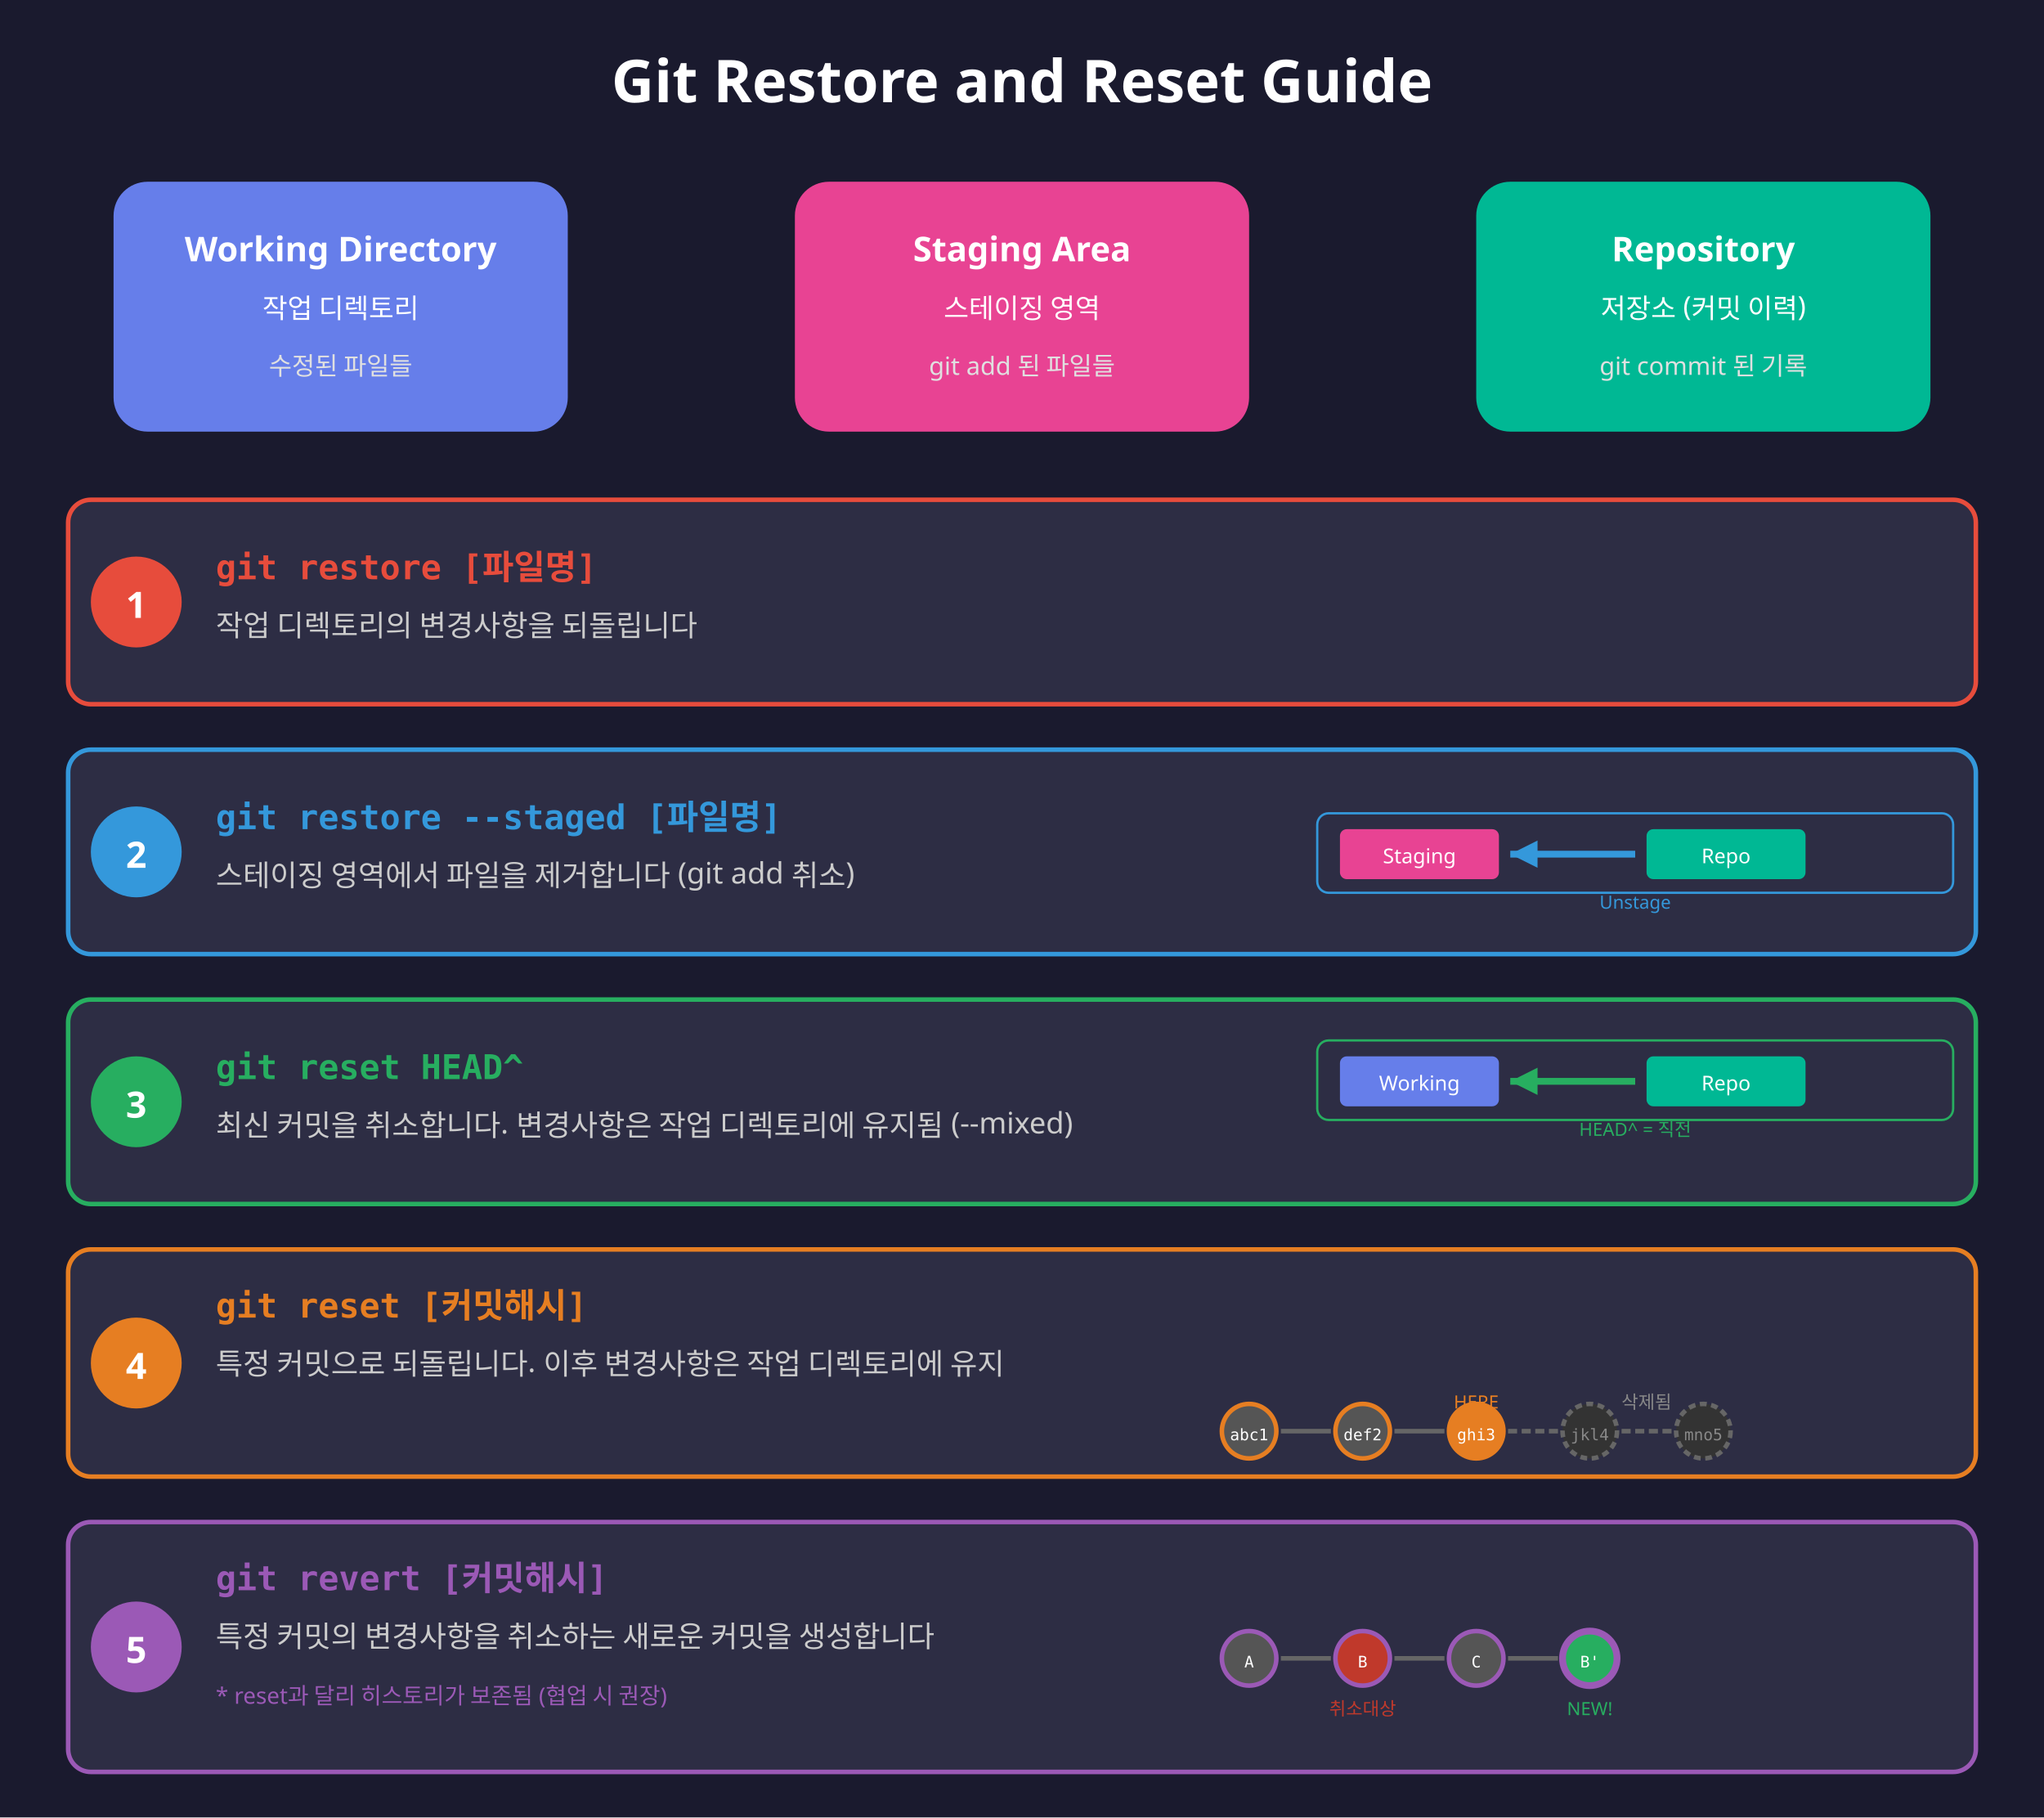
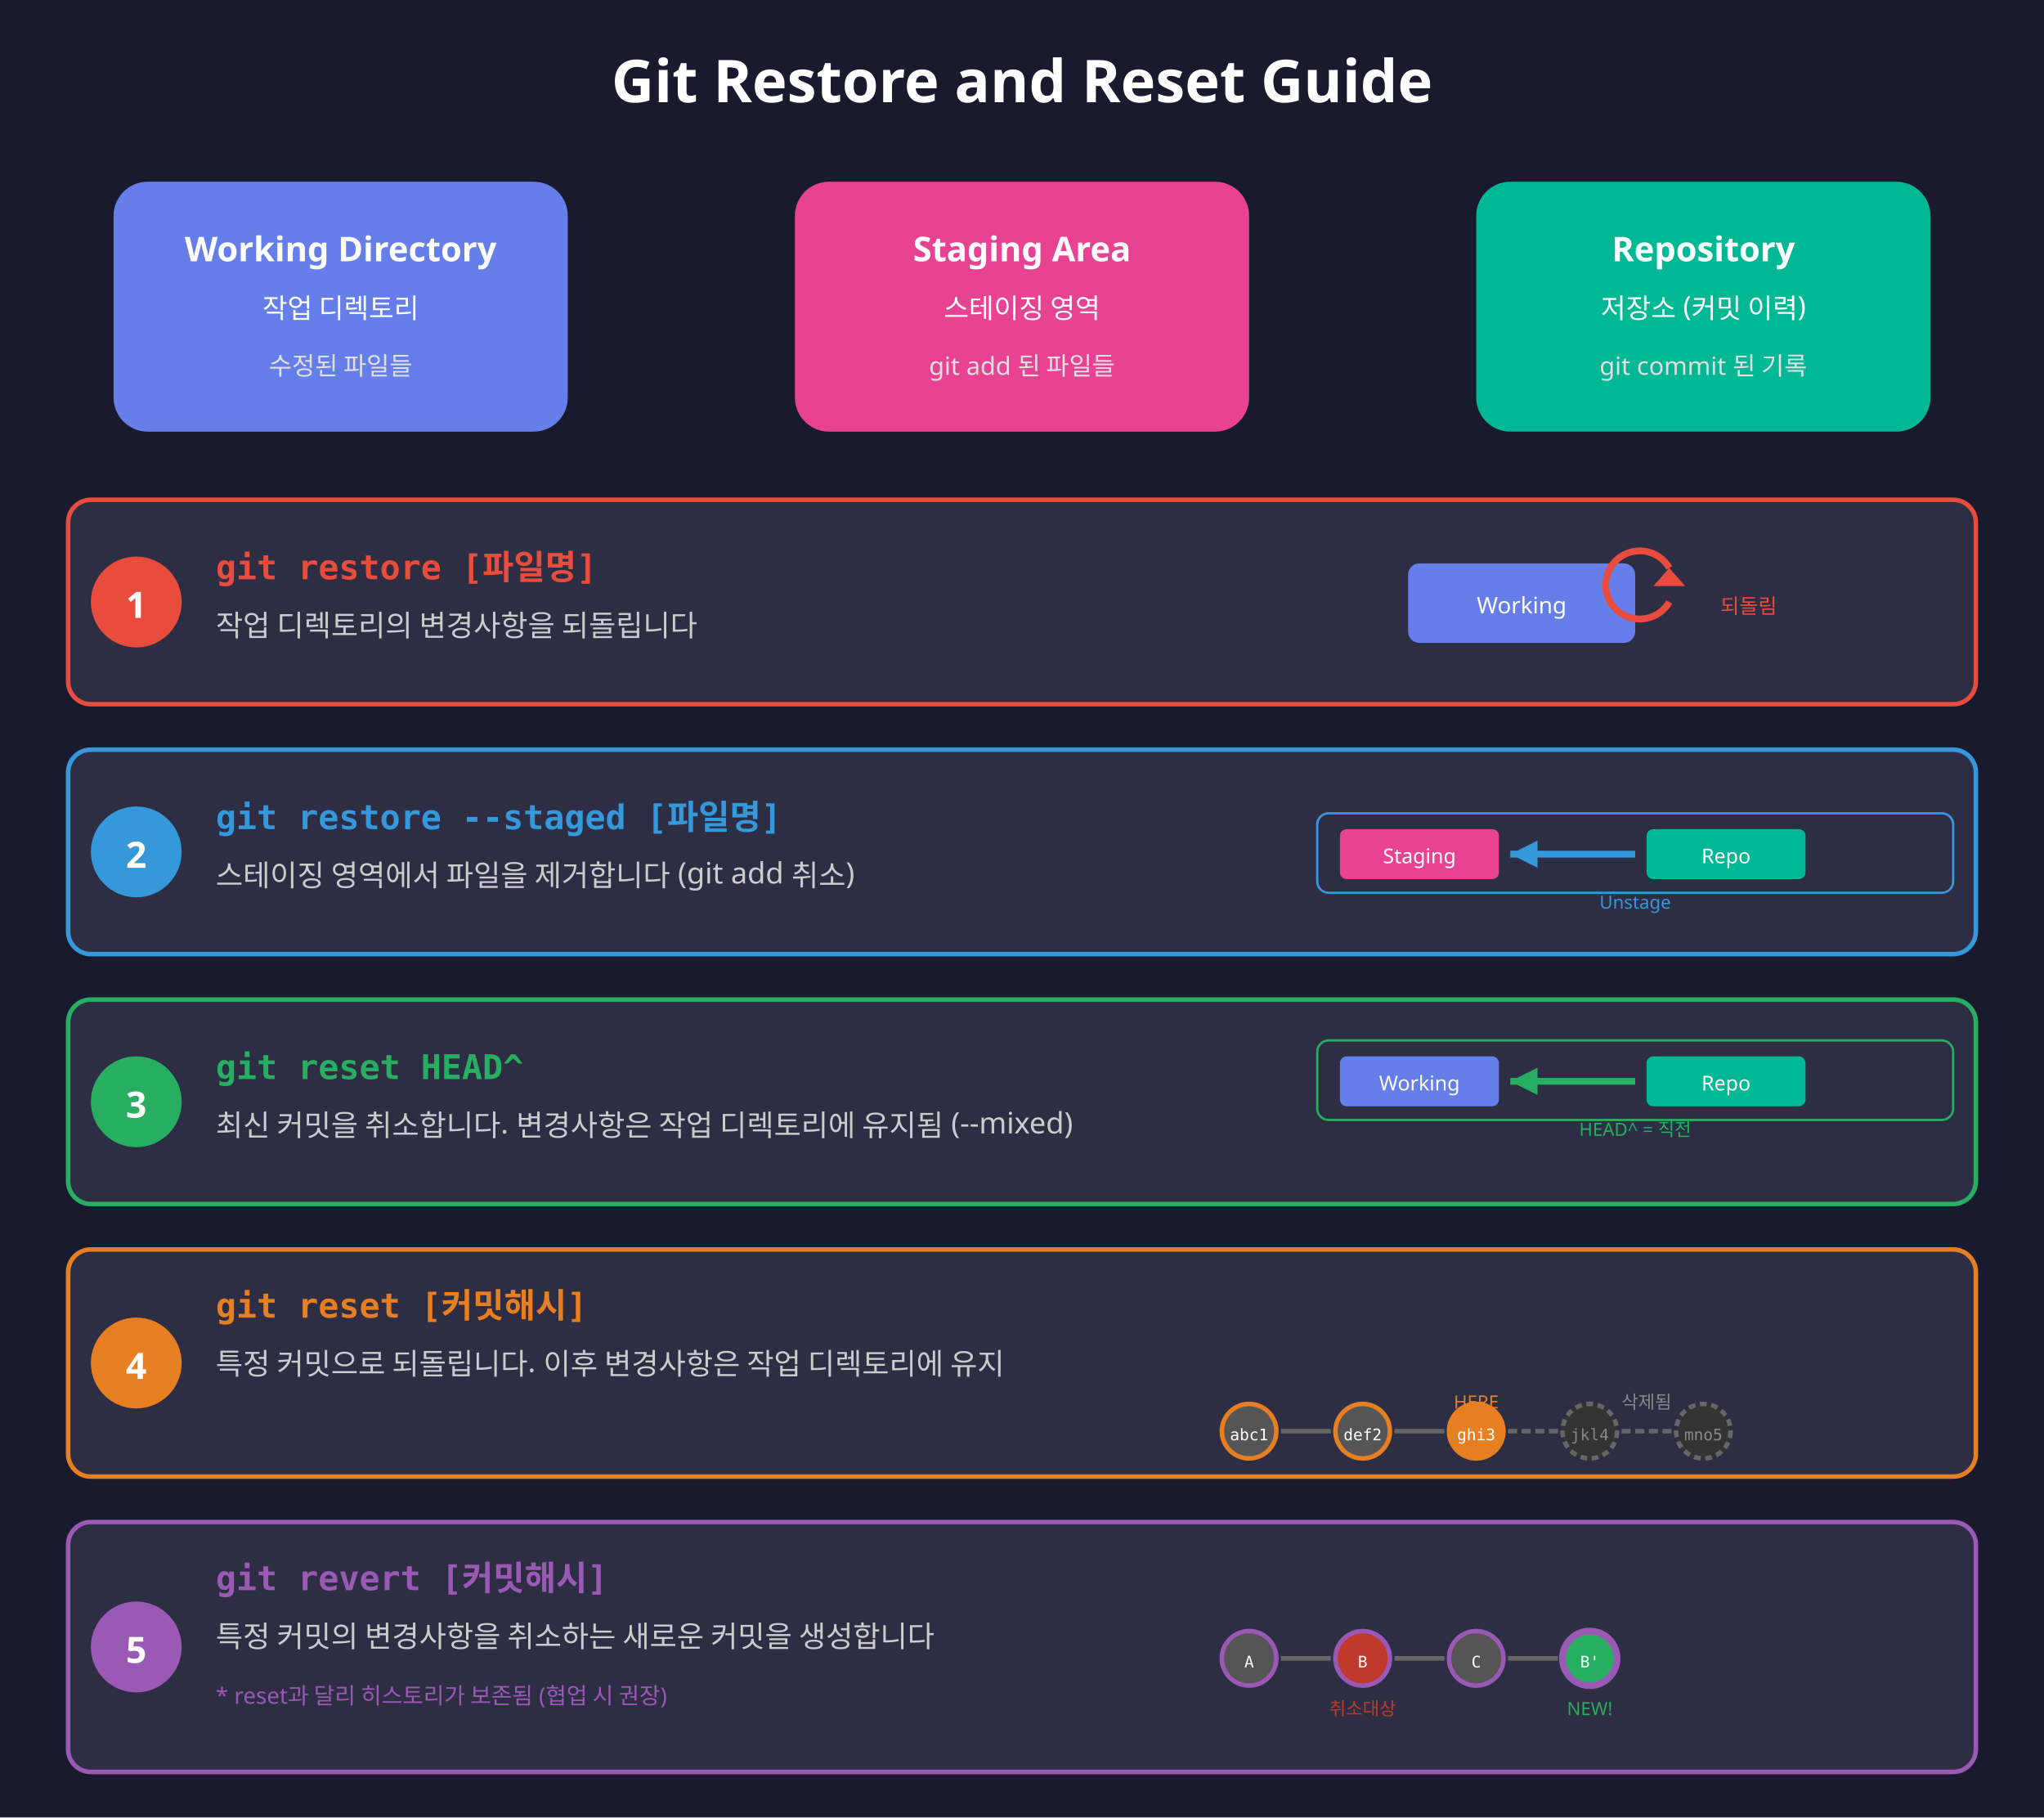
<svg xmlns="http://www.w3.org/2000/svg" viewBox="0 0 900 800" width="900" height="800">
  <rect width="900" height="800" fill="#1a1a2e" />
  <text x="450" y="45" text-anchor="middle" font-family="sans-serif" font-size="26" font-weight="bold" fill="#ffffff">Git Restore and Reset Guide</text>
  <rect x="50" y="80" width="200" height="110" rx="15" fill="#667eea" />
  <text x="150" y="115" text-anchor="middle" font-family="sans-serif" font-size="15" font-weight="bold" fill="#ffffff">Working Directory</text>
  <text x="150" y="140" text-anchor="middle" font-family="sans-serif" font-size="12" fill="#ffffff">작업 디렉토리</text>
  <text x="150" y="165" text-anchor="middle" font-family="sans-serif" font-size="11" fill="#e0e0e0">수정된 파일들</text>
  <rect x="350" y="80" width="200" height="110" rx="15" fill="#e84393" />
  <text x="450" y="115" text-anchor="middle" font-family="sans-serif" font-size="15" font-weight="bold" fill="#ffffff">Staging Area</text>
  <text x="450" y="140" text-anchor="middle" font-family="sans-serif" font-size="12" fill="#ffffff">스테이징 영역</text>
  <text x="450" y="165" text-anchor="middle" font-family="sans-serif" font-size="11" fill="#e0e0e0">git add 된 파일들</text>
  <rect x="650" y="80" width="200" height="110" rx="15" fill="#00b894" />
  <text x="750" y="115" text-anchor="middle" font-family="sans-serif" font-size="15" font-weight="bold" fill="#ffffff">Repository</text>
  <text x="750" y="140" text-anchor="middle" font-family="sans-serif" font-size="12" fill="#ffffff">저장소 (커밋 이력)</text>
  <text x="750" y="165" text-anchor="middle" font-family="sans-serif" font-size="11" fill="#e0e0e0">git commit 된 기록</text>
  <rect x="30" y="220" width="840" height="90" rx="10" fill="#2d2d44" stroke="#e74c3c" stroke-width="2" />
  <circle cx="60" cy="265" r="20" fill="#e74c3c" />
  <text x="60" y="272" text-anchor="middle" font-family="sans-serif" font-size="16" font-weight="bold" fill="#ffffff">1</text>
  <text x="95" y="255" font-family="monospace" font-size="15" font-weight="bold" fill="#e74c3c">git restore [파일명]</text>
  <text x="95" y="280" font-family="sans-serif" font-size="13" fill="#cccccc">작업 디렉토리의 변경사항을 되돌립니다</text>
+   <rect x="620" y="248" width="100" height="35" rx="5" fill="#667eea" />
+   <text x="670" y="270" text-anchor="middle" font-family="sans-serif" font-size="10" fill="#ffffff">Working</text>
+   <path d="M 735 265 A 15 15 0 1 1 735 250" stroke="#e74c3c" stroke-width="3" fill="none" />
+   <polygon points="735,250 728,258 742,258" fill="#e74c3c" />
+   <text x="770" y="270" text-anchor="middle" font-family="sans-serif" font-size="9" fill="#e74c3c">되돌림</text>
  <rect x="30" y="330" width="840" height="90" rx="10" fill="#2d2d44" stroke="#3498db" stroke-width="2" />
  <circle cx="60" cy="375" r="20" fill="#3498db" />
  <text x="60" y="382" text-anchor="middle" font-family="sans-serif" font-size="16" font-weight="bold" fill="#ffffff">2</text>
  <text x="95" y="365" font-family="monospace" font-size="15" font-weight="bold" fill="#3498db">git restore --staged [파일명]</text>
  <text x="95" y="390" font-family="sans-serif" font-size="13" fill="#cccccc">스테이징 영역에서 파일을 제거합니다 (git add 취소)</text>
  <rect x="580" y="358" width="280" height="35" rx="5" fill="#2d2d44" stroke="#3498db" stroke-width="1" />
  <rect x="590" y="365" width="70" height="22" rx="3" fill="#e84393" />
  <text x="625" y="380" text-anchor="middle" font-family="sans-serif" font-size="9" fill="#ffffff">Staging</text>
  <line x1="665" y1="376" x2="720" y2="376" stroke="#3498db" stroke-width="3" />
  <polygon points="665,376 677,370 677,382" fill="#3498db" />
  <rect x="725" y="365" width="70" height="22" rx="3" fill="#00b894" />
  <text x="760" y="380" text-anchor="middle" font-family="sans-serif" font-size="9" fill="#ffffff">Repo</text>
  <text x="720" y="400" text-anchor="middle" font-family="sans-serif" font-size="8" fill="#3498db">Unstage</text>
  <rect x="30" y="440" width="840" height="90" rx="10" fill="#2d2d44" stroke="#27ae60" stroke-width="2" />
  <circle cx="60" cy="485" r="20" fill="#27ae60" />
  <text x="60" y="492" text-anchor="middle" font-family="sans-serif" font-size="16" font-weight="bold" fill="#ffffff">3</text>
  <text x="95" y="475" font-family="monospace" font-size="15" font-weight="bold" fill="#27ae60">git reset HEAD^</text>
  <text x="95" y="500" font-family="sans-serif" font-size="13" fill="#cccccc">최신 커밋을 취소합니다. 변경사항은 작업 디렉토리에 유지됨 (--mixed)</text>
  <rect x="580" y="458" width="280" height="35" rx="5" fill="#2d2d44" stroke="#27ae60" stroke-width="1" />
  <rect x="590" y="465" width="70" height="22" rx="3" fill="#667eea" />
  <text x="625" y="480" text-anchor="middle" font-family="sans-serif" font-size="9" fill="#ffffff">Working</text>
  <line x1="665" y1="476" x2="720" y2="476" stroke="#27ae60" stroke-width="3" />
  <polygon points="665,476 677,470 677,482" fill="#27ae60" />
  <rect x="725" y="465" width="70" height="22" rx="3" fill="#00b894" />
  <text x="760" y="480" text-anchor="middle" font-family="sans-serif" font-size="9" fill="#ffffff">Repo</text>
  <text x="720" y="500" text-anchor="middle" font-family="sans-serif" font-size="8" fill="#27ae60">HEAD^ = 직전</text>
  <rect x="30" y="550" width="840" height="100" rx="10" fill="#2d2d44" stroke="#e67e22" stroke-width="2" />
  <circle cx="60" cy="600" r="20" fill="#e67e22" />
  <text x="60" y="607" text-anchor="middle" font-family="sans-serif" font-size="16" font-weight="bold" fill="#ffffff">4</text>
  <text x="95" y="580" font-family="monospace" font-size="15" font-weight="bold" fill="#e67e22">git reset [커밋해시]</text>
  <text x="95" y="605" font-family="sans-serif" font-size="13" fill="#cccccc">특정 커밋으로 되돌립니다. 이후 변경사항은 작업 디렉토리에 유지</text>
  <circle cx="550" cy="630" r="12" fill="#555555" stroke="#e67e22" stroke-width="2" />
  <text x="550" y="634" text-anchor="middle" font-family="monospace" font-size="7" fill="#ffffff">abc1</text>
  <line x1="564" y1="630" x2="586" y2="630" stroke="#666666" stroke-width="2" />
  <circle cx="600" cy="630" r="12" fill="#555555" stroke="#e67e22" stroke-width="2" />
  <text x="600" y="634" text-anchor="middle" font-family="monospace" font-size="7" fill="#ffffff">def2</text>
  <line x1="614" y1="630" x2="636" y2="630" stroke="#666666" stroke-width="2" />
  <circle cx="650" cy="630" r="12" fill="#e67e22" stroke="#e67e22" stroke-width="2" />
  <text x="650" y="634" text-anchor="middle" font-family="monospace" font-size="7" fill="#ffffff">ghi3</text>
  <text x="650" y="620" text-anchor="middle" font-family="sans-serif" font-size="8" fill="#e67e22">HERE</text>
  <line x1="664" y1="630" x2="686" y2="630" stroke="#666666" stroke-width="2" stroke-dasharray="4,2" />
  <circle cx="700" cy="630" r="12" fill="#333333" stroke="#666666" stroke-width="2" stroke-dasharray="3,2" />
  <text x="700" y="634" text-anchor="middle" font-family="monospace" font-size="7" fill="#888888">jkl4</text>
  <line x1="714" y1="630" x2="736" y2="630" stroke="#666666" stroke-width="2" stroke-dasharray="4,2" />
  <circle cx="750" cy="630" r="12" fill="#333333" stroke="#666666" stroke-width="2" stroke-dasharray="3,2" />
  <text x="750" y="634" text-anchor="middle" font-family="monospace" font-size="7" fill="#888888">mno5</text>
  <text x="725" y="620" text-anchor="middle" font-family="sans-serif" font-size="8" fill="#888888">삭제됨</text>
  <rect x="30" y="670" width="840" height="110" rx="10" fill="#2d2d44" stroke="#9b59b6" stroke-width="2" />
  <circle cx="60" cy="725" r="20" fill="#9b59b6" />
  <text x="60" y="732" text-anchor="middle" font-family="sans-serif" font-size="16" font-weight="bold" fill="#ffffff">5</text>
  <text x="95" y="700" font-family="monospace" font-size="15" font-weight="bold" fill="#9b59b6">git revert [커밋해시]</text>
  <text x="95" y="725" font-family="sans-serif" font-size="13" fill="#cccccc">특정 커밋의 변경사항을 취소하는 새로운 커밋을 생성합니다</text>
  <text x="95" y="750" font-family="sans-serif" font-size="10" fill="#9b59b6">* reset과 달리 히스토리가 보존됨 (협업 시 권장)</text>
  <circle cx="550" cy="730" r="12" fill="#555555" stroke="#9b59b6" stroke-width="2" />
  <text x="550" y="734" text-anchor="middle" font-family="monospace" font-size="7" fill="#ffffff">A</text>
  <line x1="564" y1="730" x2="586" y2="730" stroke="#666666" stroke-width="2" />
  <circle cx="600" cy="730" r="12" fill="#c0392b" stroke="#9b59b6" stroke-width="2" />
  <text x="600" y="734" text-anchor="middle" font-family="monospace" font-size="7" fill="#ffffff">B</text>
  <text x="600" y="755" text-anchor="middle" font-family="sans-serif" font-size="8" fill="#c0392b">취소대상</text>
  <line x1="614" y1="730" x2="636" y2="730" stroke="#666666" stroke-width="2" />
  <circle cx="650" cy="730" r="12" fill="#555555" stroke="#9b59b6" stroke-width="2" />
  <text x="650" y="734" text-anchor="middle" font-family="monospace" font-size="7" fill="#ffffff">C</text>
  <line x1="664" y1="730" x2="686" y2="730" stroke="#666666" stroke-width="2" />
  <circle cx="700" cy="730" r="12" fill="#27ae60" stroke="#9b59b6" stroke-width="3" />
  <text x="700" y="734" text-anchor="middle" font-family="monospace" font-size="7" fill="#ffffff">B'</text>
  <text x="700" y="755" text-anchor="middle" font-family="sans-serif" font-size="8" fill="#27ae60">NEW!</text>
</svg>
